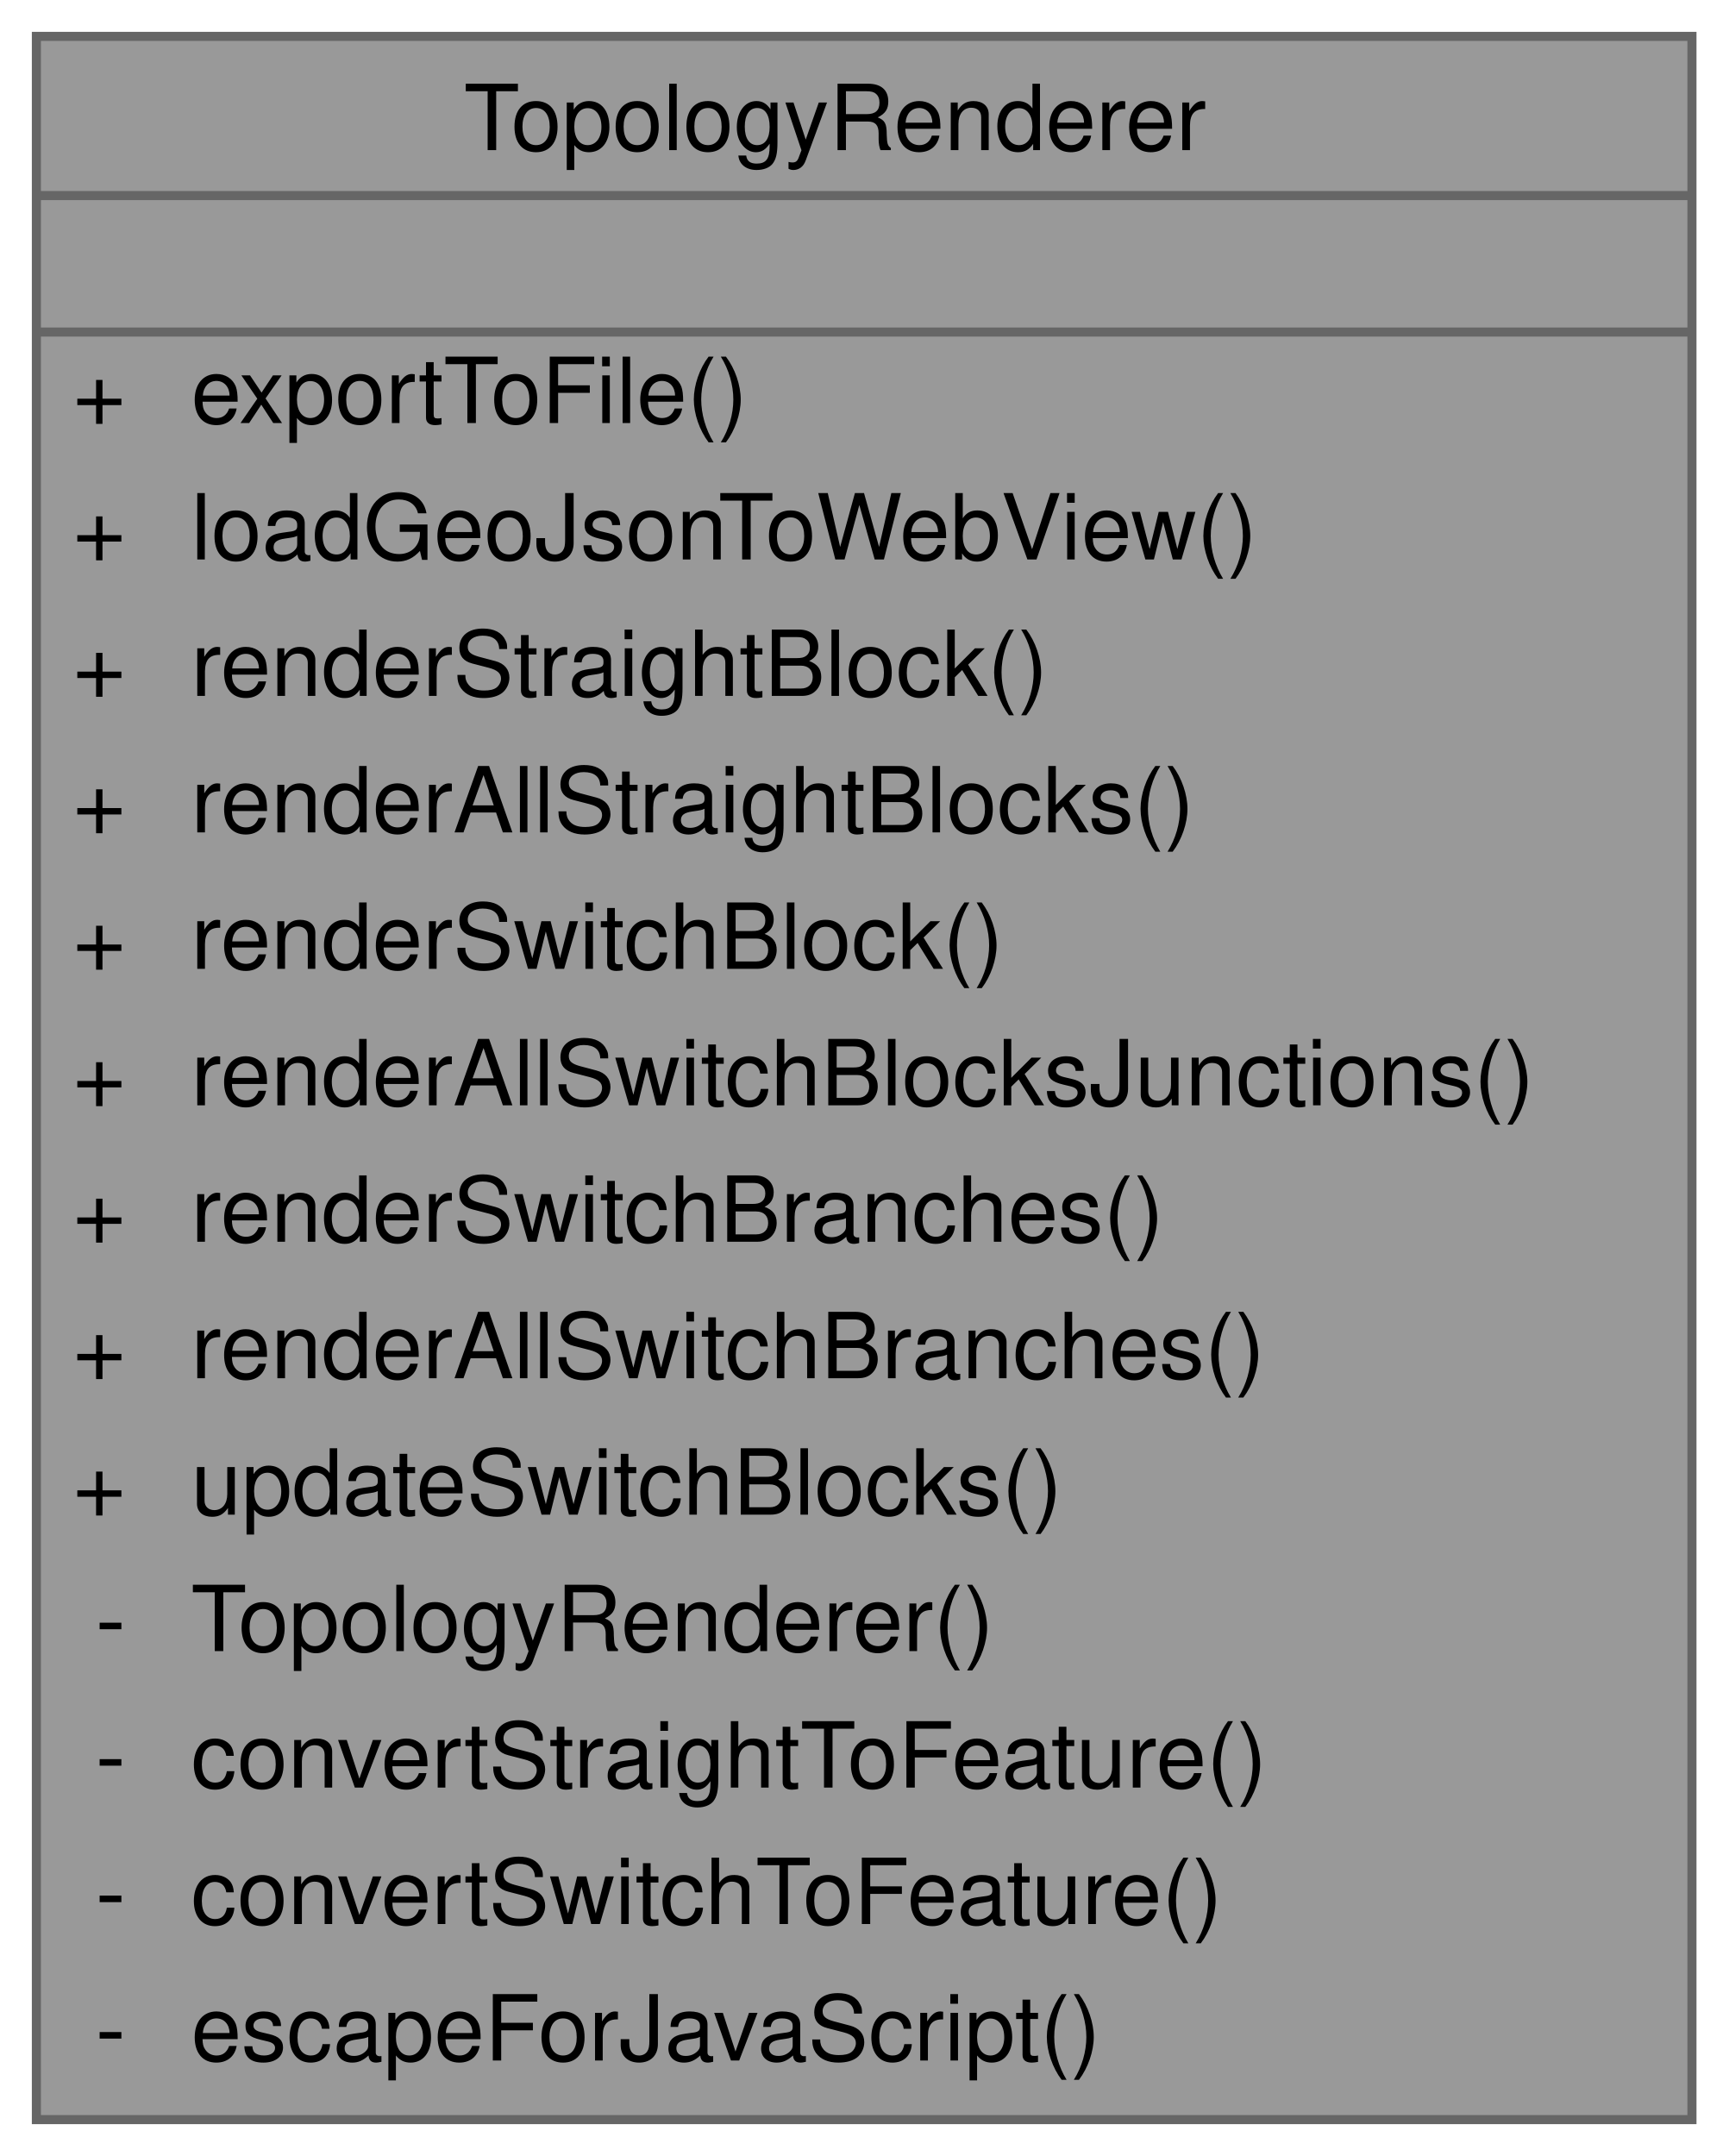
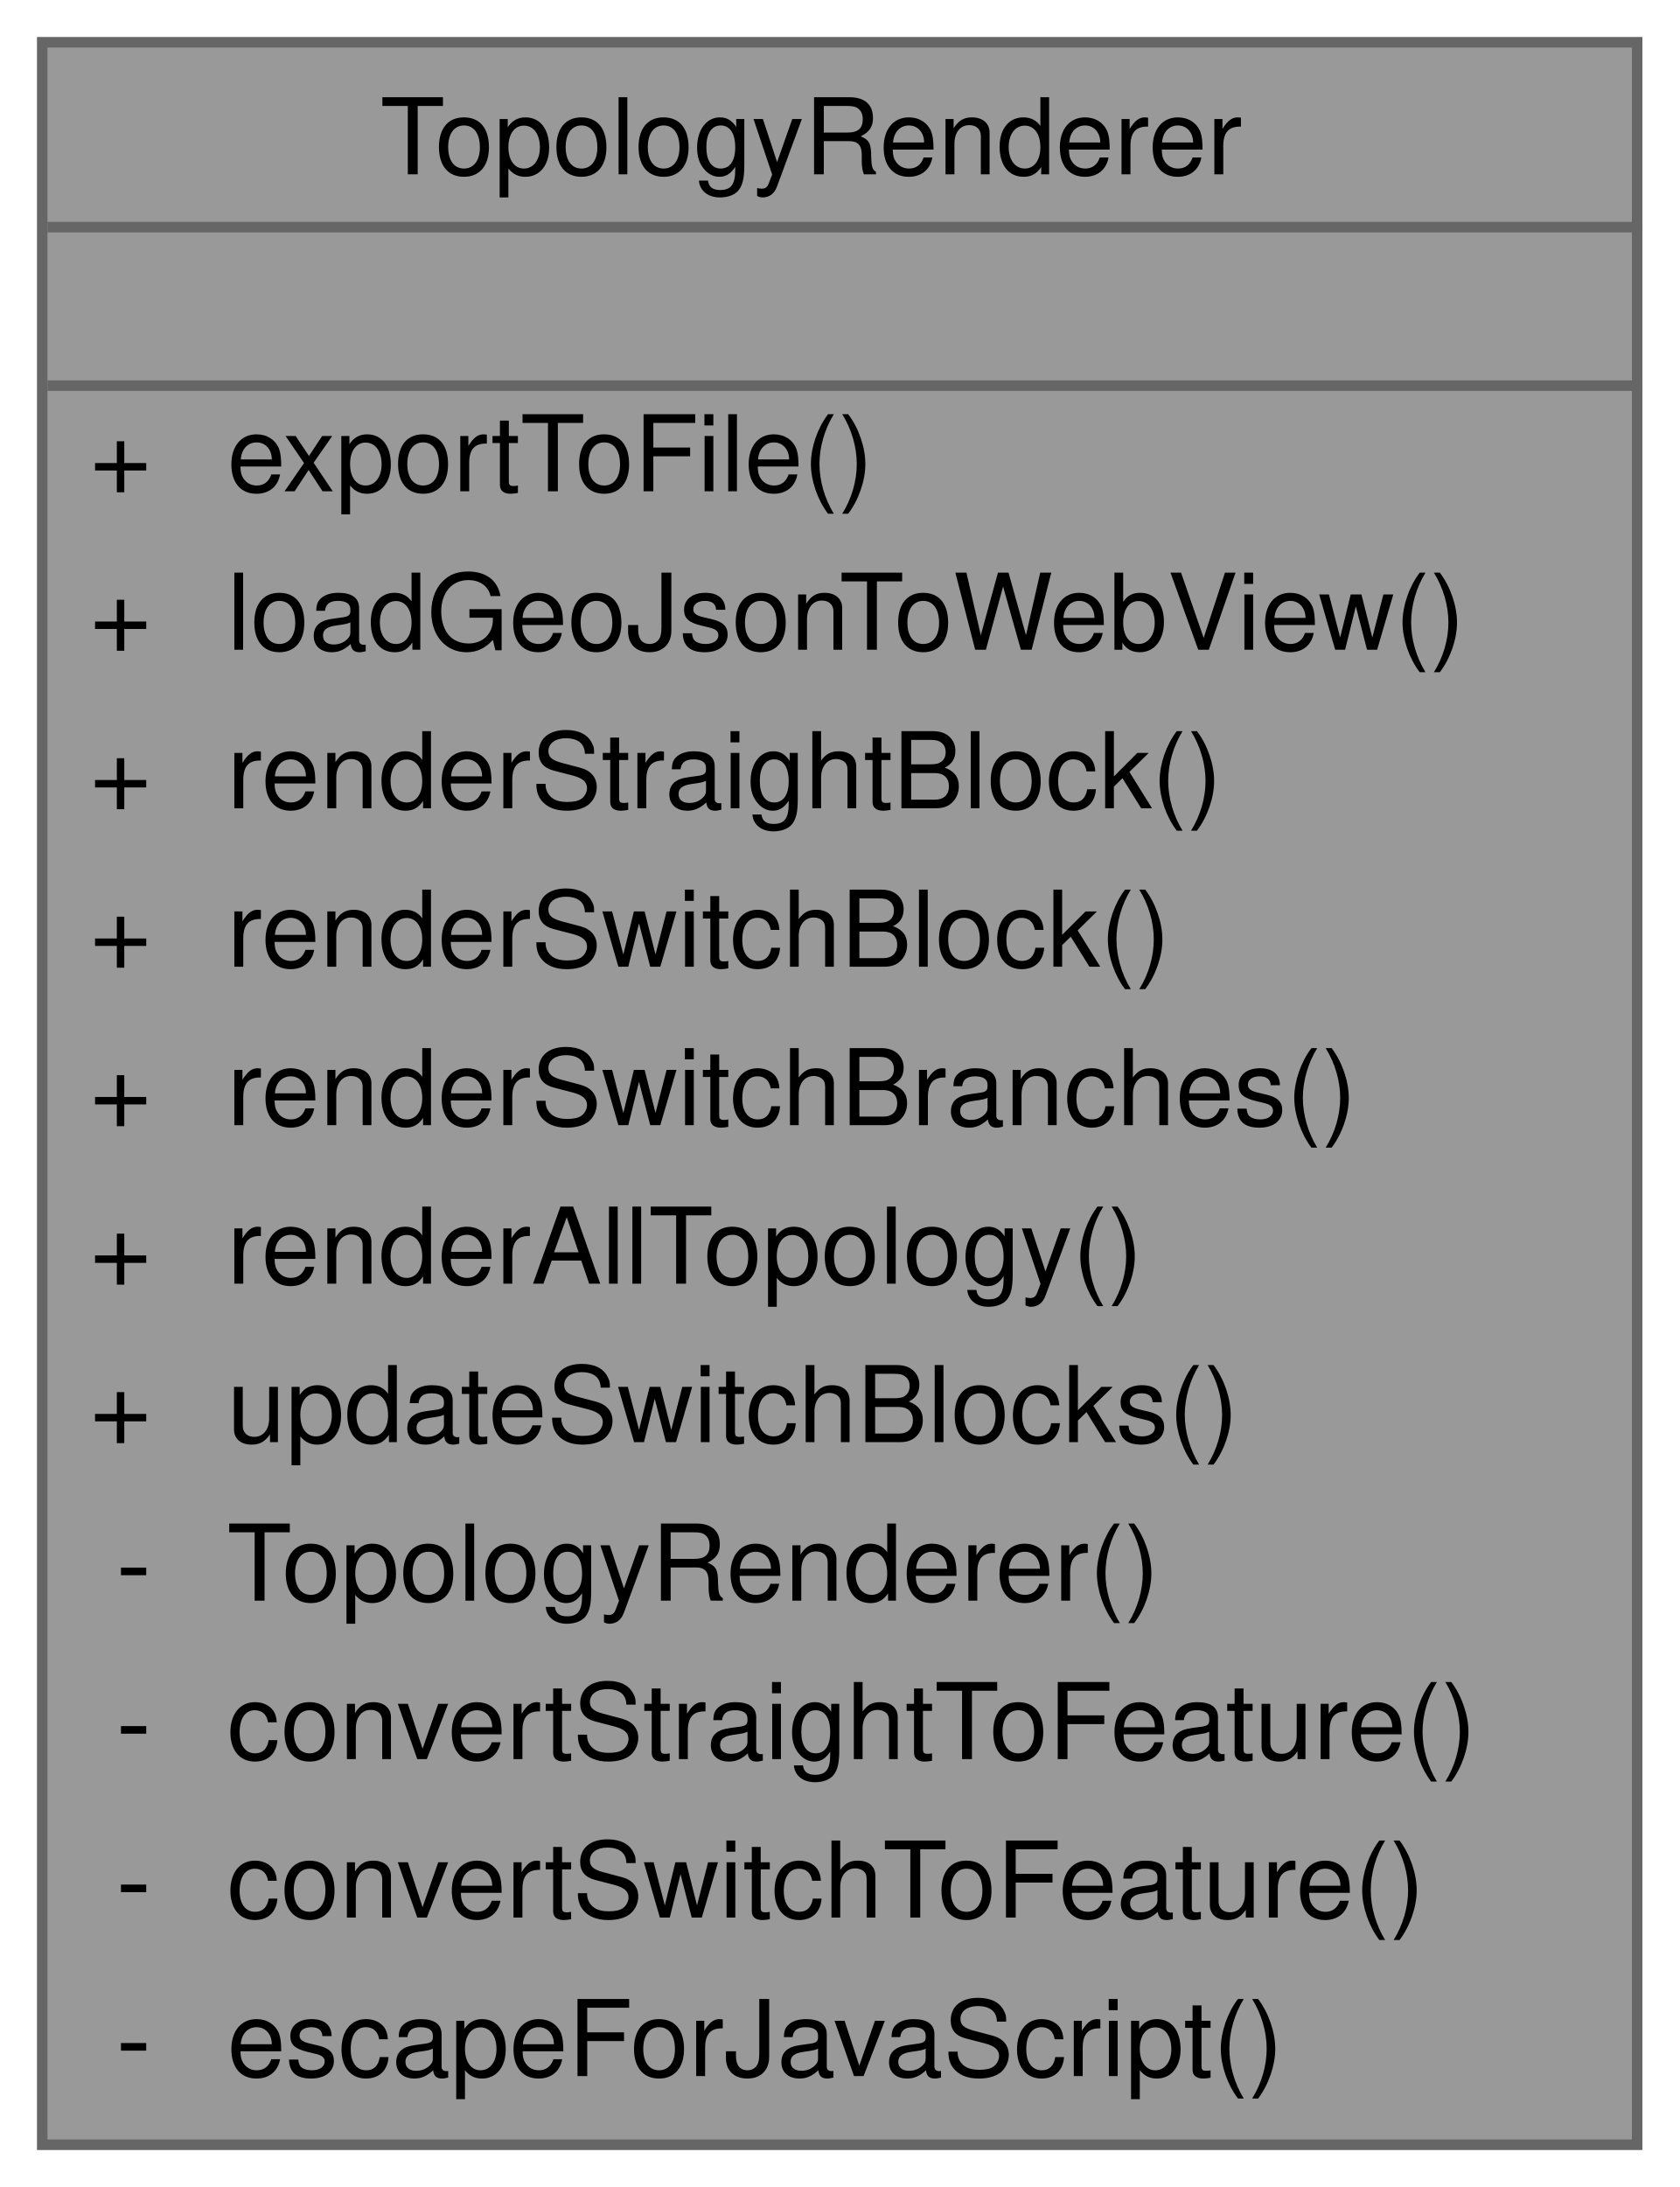
- <svg xmlns="http://www.w3.org/2000/svg" xmlns:xlink="http://www.w3.org/1999/xlink" width="190pt" height="237pt" viewBox="0.00 0.00 190.00 237.00">
-   <g id="graph0" class="graph" transform="scale(1 1) rotate(0) translate(4 233)">
+ <svg xmlns="http://www.w3.org/2000/svg" xmlns:xlink="http://www.w3.org/1999/xlink" width="159pt" height="207pt" viewBox="0.00 0.00 159.00 207.00">
+   <g id="graph0" class="graph" transform="scale(1 1) rotate(0) translate(4 203)">
    <g id="Node000001" class="node">
      <g id="a_Node000001">
        <a xlink:title="Utilitaire statique d'export de la topologie ferroviaire en GeoJSON.">
-           <polygon fill="#999999" stroke="transparent" points="182,-229 0,-229 0,0 182,0 182,-229" />
-           <text text-anchor="start" x="47" y="-216.5" font-family="Helvetica,sans-Serif" font-size="10.00">TopologyRenderer</text>
-           <text text-anchor="start" x="89" y="-201.5" font-family="Helvetica,sans-Serif" font-size="10.00"> </text>
-           <text text-anchor="start" x="4" y="-186.5" font-family="Helvetica,sans-Serif" font-size="10.00">+</text>
-           <text text-anchor="start" x="17" y="-186.5" font-family="Helvetica,sans-Serif" font-size="10.00">exportToFile()</text>
-           <text text-anchor="start" x="4" y="-171.5" font-family="Helvetica,sans-Serif" font-size="10.00">+</text>
-           <text text-anchor="start" x="17" y="-171.5" font-family="Helvetica,sans-Serif" font-size="10.00">loadGeoJsonToWebView()</text>
-           <text text-anchor="start" x="4" y="-156.5" font-family="Helvetica,sans-Serif" font-size="10.00">+</text>
-           <text text-anchor="start" x="17" y="-156.5" font-family="Helvetica,sans-Serif" font-size="10.00">renderStraightBlock()</text>
-           <text text-anchor="start" x="4" y="-141.5" font-family="Helvetica,sans-Serif" font-size="10.00">+</text>
-           <text text-anchor="start" x="17" y="-141.5" font-family="Helvetica,sans-Serif" font-size="10.00">renderAllStraightBlocks()</text>
-           <text text-anchor="start" x="4" y="-126.5" font-family="Helvetica,sans-Serif" font-size="10.00">+</text>
-           <text text-anchor="start" x="17" y="-126.5" font-family="Helvetica,sans-Serif" font-size="10.00">renderSwitchBlock()</text>
-           <text text-anchor="start" x="4" y="-111.5" font-family="Helvetica,sans-Serif" font-size="10.00">+</text>
-           <text text-anchor="start" x="17" y="-111.5" font-family="Helvetica,sans-Serif" font-size="10.00">renderAllSwitchBlocksJunctions()</text>
-           <text text-anchor="start" x="4" y="-96.5" font-family="Helvetica,sans-Serif" font-size="10.00">+</text>
-           <text text-anchor="start" x="17" y="-96.5" font-family="Helvetica,sans-Serif" font-size="10.00">renderSwitchBranches()</text>
-           <text text-anchor="start" x="4" y="-81.5" font-family="Helvetica,sans-Serif" font-size="10.00">+</text>
-           <text text-anchor="start" x="17" y="-81.5" font-family="Helvetica,sans-Serif" font-size="10.00">renderAllSwitchBranches()</text>
-           <text text-anchor="start" x="4" y="-66.5" font-family="Helvetica,sans-Serif" font-size="10.00">+</text>
-           <text text-anchor="start" x="17" y="-66.5" font-family="Helvetica,sans-Serif" font-size="10.00">updateSwitchBlocks()</text>
-           <text text-anchor="start" x="6.5" y="-51.5" font-family="Helvetica,sans-Serif" font-size="10.00">-</text>
-           <text text-anchor="start" x="17" y="-51.5" font-family="Helvetica,sans-Serif" font-size="10.00">TopologyRenderer()</text>
-           <text text-anchor="start" x="6.5" y="-36.5" font-family="Helvetica,sans-Serif" font-size="10.00">-</text>
-           <text text-anchor="start" x="17" y="-36.5" font-family="Helvetica,sans-Serif" font-size="10.00">convertStraightToFeature()</text>
-           <text text-anchor="start" x="6.5" y="-21.5" font-family="Helvetica,sans-Serif" font-size="10.00">-</text>
-           <text text-anchor="start" x="17" y="-21.5" font-family="Helvetica,sans-Serif" font-size="10.00">convertSwitchToFeature()</text>
-           <text text-anchor="start" x="6.5" y="-6.5" font-family="Helvetica,sans-Serif" font-size="10.00">-</text>
-           <text text-anchor="start" x="17" y="-6.5" font-family="Helvetica,sans-Serif" font-size="10.00">escapeForJavaScript()</text>
-           <polygon fill="#666666" stroke="#666666" points="0,-211.5 0,-211.5 182,-211.5 182,-211.5 0,-211.5" />
-           <polygon fill="#666666" stroke="#666666" points="0,-196.5 0,-196.5 182,-196.5 182,-196.5 0,-196.5" />
-           <polygon fill="none" stroke="#666666" points="0,0 0,-229 182,-229 182,0 0,0" />
+           <polygon fill="#999999" stroke="transparent" points="151,-199 0,-199 0,0 151,0 151,-199" />
+           <text text-anchor="start" x="32" y="-186.5" font-family="Helvetica,sans-Serif" font-size="10.00">TopologyRenderer</text>
+           <text text-anchor="start" x="74" y="-171.5" font-family="Helvetica,sans-Serif" font-size="10.00"> </text>
+           <text text-anchor="start" x="4.5" y="-156.5" font-family="Helvetica,sans-Serif" font-size="10.00">+</text>
+           <text text-anchor="start" x="17.5" y="-156.5" font-family="Helvetica,sans-Serif" font-size="10.00">exportToFile()</text>
+           <text text-anchor="start" x="4.5" y="-141.5" font-family="Helvetica,sans-Serif" font-size="10.00">+</text>
+           <text text-anchor="start" x="17.5" y="-141.5" font-family="Helvetica,sans-Serif" font-size="10.00">loadGeoJsonToWebView()</text>
+           <text text-anchor="start" x="4.5" y="-126.5" font-family="Helvetica,sans-Serif" font-size="10.00">+</text>
+           <text text-anchor="start" x="17.5" y="-126.5" font-family="Helvetica,sans-Serif" font-size="10.00">renderStraightBlock()</text>
+           <text text-anchor="start" x="4.5" y="-111.5" font-family="Helvetica,sans-Serif" font-size="10.00">+</text>
+           <text text-anchor="start" x="17.5" y="-111.5" font-family="Helvetica,sans-Serif" font-size="10.00">renderSwitchBlock()</text>
+           <text text-anchor="start" x="4.5" y="-96.5" font-family="Helvetica,sans-Serif" font-size="10.00">+</text>
+           <text text-anchor="start" x="17.5" y="-96.5" font-family="Helvetica,sans-Serif" font-size="10.00">renderSwitchBranches()</text>
+           <text text-anchor="start" x="4.5" y="-81.5" font-family="Helvetica,sans-Serif" font-size="10.00">+</text>
+           <text text-anchor="start" x="17.5" y="-81.5" font-family="Helvetica,sans-Serif" font-size="10.00">renderAllTopology()</text>
+           <text text-anchor="start" x="4.5" y="-66.5" font-family="Helvetica,sans-Serif" font-size="10.00">+</text>
+           <text text-anchor="start" x="17.5" y="-66.5" font-family="Helvetica,sans-Serif" font-size="10.00">updateSwitchBlocks()</text>
+           <text text-anchor="start" x="7" y="-51.5" font-family="Helvetica,sans-Serif" font-size="10.00">-</text>
+           <text text-anchor="start" x="17.5" y="-51.5" font-family="Helvetica,sans-Serif" font-size="10.00">TopologyRenderer()</text>
+           <text text-anchor="start" x="7" y="-36.5" font-family="Helvetica,sans-Serif" font-size="10.00">-</text>
+           <text text-anchor="start" x="17.5" y="-36.5" font-family="Helvetica,sans-Serif" font-size="10.00">convertStraightToFeature()</text>
+           <text text-anchor="start" x="7" y="-21.5" font-family="Helvetica,sans-Serif" font-size="10.00">-</text>
+           <text text-anchor="start" x="17.5" y="-21.5" font-family="Helvetica,sans-Serif" font-size="10.00">convertSwitchToFeature()</text>
+           <text text-anchor="start" x="7" y="-6.5" font-family="Helvetica,sans-Serif" font-size="10.00">-</text>
+           <text text-anchor="start" x="17.5" y="-6.5" font-family="Helvetica,sans-Serif" font-size="10.00">escapeForJavaScript()</text>
+           <polygon fill="#666666" stroke="#666666" points="0.5,-181.5 0.5,-181.5 151.5,-181.5 151.5,-181.5 0.5,-181.5" />
+           <polygon fill="#666666" stroke="#666666" points="0.5,-166.5 0.5,-166.5 151.5,-166.5 151.5,-166.5 0.5,-166.5" />
+           <polygon fill="none" stroke="#666666" points="0,0 0,-199 151,-199 151,0 0,0" />
        </a>
      </g>
    </g>
  </g>
</svg>
